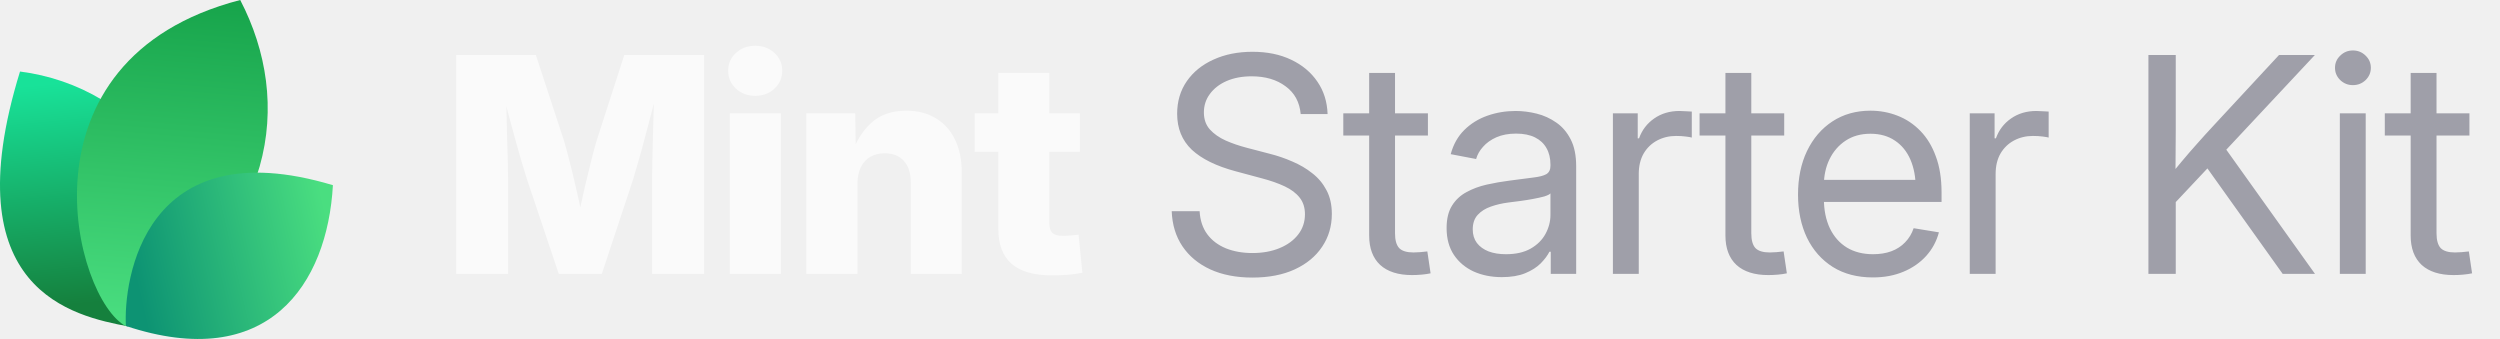
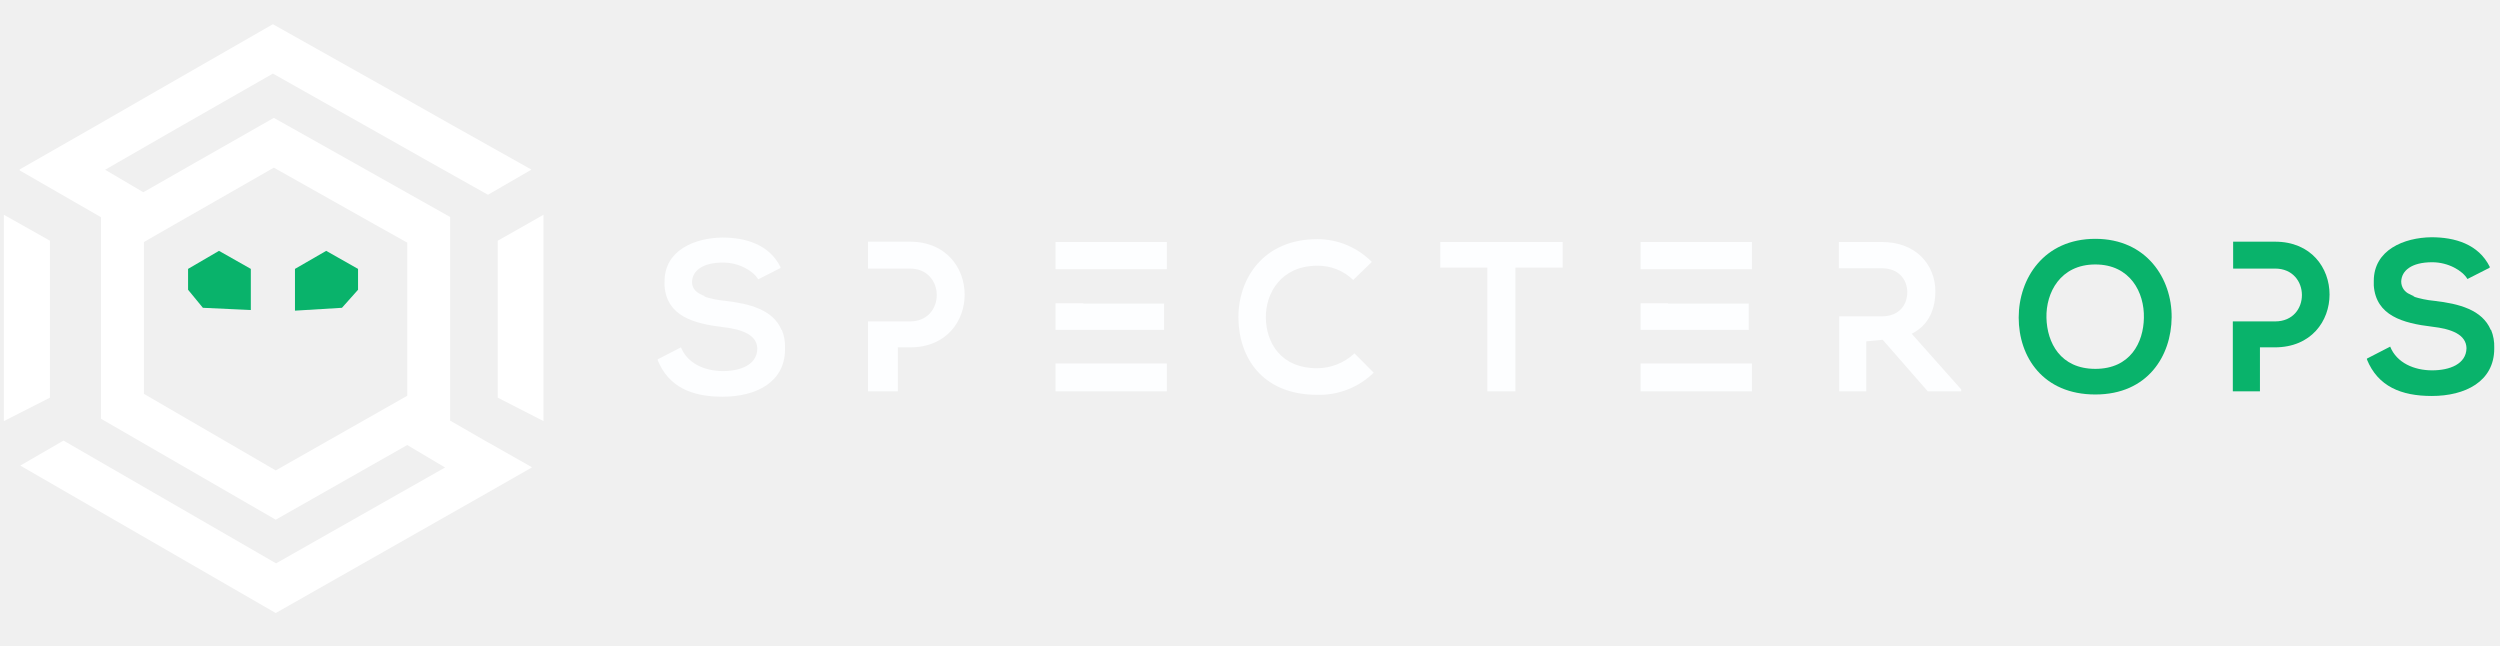
- <svg xmlns="http://www.w3.org/2000/svg" width="177" height="24" viewBox="0 0 177 24" fill="none">
-   <path d="M9.061 23.108C5.268 22.377 -3.391 20.627 1.417 5.064C9.634 6.099 16.973 14.064 9.061 23.108Z" fill="url(#paint0_linear_17557_2145)" />
-   <path d="M8.919 23.094C5.276 21.222 0.784 4.209 17.007 0C20.757 7.193 19.621 16.545 8.919 23.094Z" fill="url(#paint1_linear_17557_2145)" />
-   <path d="M8.914 23.079C8.735 19.882 10.159 9.085 23.57 13.111C23.181 20.123 18.984 26.418 8.914 23.079Z" fill="url(#paint2_linear_17557_2145)" />
-   <path d="M32.301 19.392V3.894H37.938L39.925 9.948C40.036 10.315 40.164 10.787 40.31 11.362C40.462 11.938 40.611 12.552 40.757 13.204C40.91 13.855 41.048 14.483 41.173 15.086C41.305 15.682 41.412 16.192 41.495 16.615H40.695C40.771 16.192 40.871 15.682 40.996 15.086C41.128 14.49 41.267 13.866 41.412 13.214C41.565 12.562 41.714 11.948 41.86 11.373C42.005 10.79 42.133 10.315 42.244 9.948L44.2 3.894H49.848V19.392H46.166V12.704C46.166 12.357 46.173 11.917 46.187 11.383C46.2 10.849 46.214 10.27 46.228 9.646C46.249 9.022 46.266 8.391 46.28 7.753C46.301 7.115 46.311 6.519 46.311 5.964H46.623C46.485 6.561 46.332 7.181 46.166 7.826C45.999 8.471 45.833 9.102 45.666 9.719C45.507 10.336 45.351 10.901 45.198 11.414C45.053 11.928 44.928 12.357 44.824 12.704L42.608 19.392H39.561L37.314 12.704C37.203 12.357 37.072 11.928 36.919 11.414C36.773 10.901 36.614 10.34 36.441 9.729C36.274 9.112 36.104 8.481 35.931 7.836C35.764 7.192 35.608 6.567 35.463 5.964H35.827C35.834 6.512 35.844 7.105 35.858 7.743C35.872 8.374 35.886 9.005 35.9 9.636C35.92 10.26 35.938 10.839 35.952 11.373C35.965 11.907 35.972 12.351 35.972 12.704V19.392H32.301ZM51.668 19.392V8.024H55.288V19.392H51.668ZM53.468 6.786C52.927 6.786 52.473 6.616 52.105 6.276C51.738 5.93 51.554 5.507 51.554 5.007C51.554 4.508 51.738 4.088 52.105 3.749C52.473 3.409 52.927 3.239 53.468 3.239C54.009 3.239 54.463 3.409 54.83 3.749C55.198 4.082 55.382 4.501 55.382 5.007C55.382 5.507 55.198 5.93 54.83 6.276C54.463 6.616 54.009 6.786 53.468 6.786ZM60.708 13.027V19.392H57.088V8.024H60.551L60.593 10.967H60.281C60.593 10.024 61.061 9.268 61.685 8.7C62.309 8.124 63.138 7.836 64.171 7.836C64.975 7.836 65.672 8.017 66.262 8.377C66.851 8.731 67.302 9.234 67.614 9.885C67.933 10.537 68.092 11.307 68.092 12.194V19.392H64.483V12.912C64.483 12.26 64.32 11.754 63.994 11.394C63.675 11.033 63.221 10.853 62.632 10.853C62.25 10.853 61.914 10.936 61.623 11.102C61.332 11.269 61.106 11.515 60.947 11.841C60.787 12.16 60.708 12.555 60.708 13.027ZM76.456 8.024V10.749H69.008V8.024H76.456ZM70.683 5.163H74.292V15.783C74.292 16.102 74.361 16.334 74.5 16.48C74.646 16.625 74.899 16.698 75.259 16.698C75.405 16.698 75.596 16.688 75.831 16.667C76.074 16.646 76.251 16.629 76.362 16.615L76.632 19.309C76.313 19.378 75.963 19.427 75.582 19.455C75.207 19.482 74.836 19.496 74.469 19.496C73.2 19.496 72.25 19.222 71.619 18.674C70.995 18.127 70.683 17.308 70.683 16.22V5.163Z" fill="#FAFAFA" />
-   <path d="M88.667 19.652C87.523 19.652 86.528 19.458 85.682 19.07C84.843 18.681 84.188 18.137 83.716 17.437C83.245 16.736 82.992 15.908 82.957 14.951H84.933C84.968 15.596 85.148 16.14 85.474 16.584C85.8 17.021 86.24 17.354 86.795 17.582C87.35 17.804 87.974 17.915 88.667 17.915C89.388 17.915 90.026 17.801 90.581 17.572C91.143 17.343 91.583 17.024 91.902 16.615C92.228 16.199 92.391 15.717 92.391 15.169C92.391 14.698 92.266 14.306 92.017 13.994C91.767 13.675 91.413 13.408 90.956 13.193C90.498 12.978 89.954 12.787 89.323 12.621L87.502 12.132C86.123 11.765 85.082 11.255 84.382 10.603C83.689 9.944 83.342 9.095 83.342 8.055C83.342 7.174 83.571 6.404 84.028 5.746C84.486 5.087 85.117 4.577 85.921 4.217C86.726 3.849 87.645 3.666 88.678 3.666C89.718 3.666 90.63 3.853 91.413 4.227C92.204 4.602 92.824 5.122 93.275 5.787C93.726 6.446 93.965 7.209 93.993 8.076H92.089C92.013 7.23 91.656 6.574 91.018 6.11C90.387 5.638 89.586 5.403 88.615 5.403C87.95 5.403 87.36 5.513 86.847 5.735C86.341 5.957 85.946 6.262 85.661 6.651C85.377 7.032 85.235 7.469 85.235 7.961C85.235 8.447 85.377 8.849 85.661 9.168C85.946 9.48 86.317 9.74 86.774 9.948C87.232 10.149 87.724 10.319 88.251 10.457L89.884 10.884C90.439 11.023 90.977 11.206 91.496 11.435C92.023 11.657 92.495 11.934 92.911 12.267C93.334 12.593 93.67 12.995 93.92 13.474C94.17 13.945 94.294 14.504 94.294 15.149C94.294 16.015 94.066 16.788 93.608 17.468C93.157 18.148 92.512 18.681 91.673 19.07C90.834 19.458 89.832 19.652 88.667 19.652ZM101.097 8.024V9.594H95.106V8.024H101.097ZM96.937 5.163H98.767V16.521C98.767 17 98.865 17.347 99.059 17.562C99.26 17.77 99.6 17.874 100.078 17.874C100.21 17.874 100.366 17.867 100.546 17.853C100.733 17.832 100.903 17.815 101.056 17.801L101.285 19.351C101.097 19.392 100.886 19.423 100.65 19.444C100.414 19.465 100.189 19.475 99.974 19.475C98.996 19.475 98.244 19.236 97.717 18.758C97.197 18.272 96.937 17.579 96.937 16.677V5.163ZM106.33 19.621C105.595 19.621 104.932 19.489 104.343 19.226C103.754 18.955 103.285 18.564 102.939 18.05C102.592 17.53 102.419 16.896 102.419 16.147C102.419 15.495 102.547 14.965 102.804 14.556C103.06 14.146 103.403 13.828 103.833 13.599C104.263 13.363 104.742 13.186 105.269 13.068C105.796 12.95 106.333 12.857 106.881 12.787C107.574 12.69 108.132 12.617 108.555 12.569C108.978 12.52 109.287 12.441 109.481 12.33C109.675 12.212 109.772 12.014 109.772 11.737V11.654C109.772 11.203 109.679 10.815 109.492 10.489C109.311 10.163 109.041 9.91 108.68 9.729C108.32 9.549 107.872 9.459 107.338 9.459C106.805 9.459 106.34 9.546 105.945 9.719C105.556 9.892 105.241 10.118 104.998 10.395C104.755 10.665 104.593 10.953 104.509 11.258L102.71 10.915C102.897 10.222 103.22 9.65 103.677 9.199C104.135 8.748 104.679 8.412 105.31 8.19C105.941 7.968 106.607 7.857 107.307 7.857C107.8 7.857 108.295 7.92 108.795 8.044C109.301 8.169 109.765 8.381 110.188 8.679C110.611 8.97 110.951 9.369 111.208 9.875C111.464 10.374 111.593 11.005 111.593 11.768V19.392H109.793V17.822H109.7C109.568 18.085 109.363 18.359 109.086 18.643C108.809 18.921 108.444 19.153 107.994 19.34C107.543 19.527 106.988 19.621 106.33 19.621ZM106.621 17.998C107.321 17.998 107.904 17.867 108.368 17.603C108.84 17.333 109.19 16.986 109.419 16.563C109.654 16.133 109.772 15.682 109.772 15.211V13.692C109.703 13.769 109.554 13.841 109.325 13.911C109.096 13.973 108.829 14.032 108.524 14.088C108.226 14.143 107.921 14.192 107.609 14.233C107.304 14.275 107.033 14.309 106.798 14.337C106.354 14.393 105.938 14.49 105.549 14.628C105.168 14.76 104.86 14.954 104.624 15.211C104.388 15.467 104.27 15.811 104.27 16.241C104.27 16.615 104.367 16.934 104.561 17.198C104.762 17.461 105.04 17.662 105.393 17.801C105.747 17.933 106.156 17.998 106.621 17.998ZM114.193 19.392V8.024H115.951V9.792H116.045C116.253 9.209 116.61 8.741 117.116 8.388C117.622 8.034 118.219 7.857 118.905 7.857C119.058 7.857 119.217 7.864 119.384 7.878C119.55 7.885 119.682 7.892 119.779 7.899V9.74C119.716 9.719 119.578 9.695 119.363 9.667C119.155 9.639 118.922 9.625 118.666 9.625C118.174 9.625 117.726 9.733 117.324 9.948C116.922 10.163 116.603 10.471 116.367 10.874C116.138 11.276 116.024 11.758 116.024 12.319V19.392H114.193ZM126.322 8.024V9.594H120.33V8.024H126.322ZM122.161 5.163H123.992V16.521C123.992 17 124.089 17.347 124.283 17.562C124.484 17.77 124.824 17.874 125.302 17.874C125.434 17.874 125.59 17.867 125.77 17.853C125.958 17.832 126.127 17.815 126.28 17.801L126.509 19.351C126.322 19.392 126.11 19.423 125.874 19.444C125.639 19.465 125.413 19.475 125.198 19.475C124.221 19.475 123.468 19.236 122.941 18.758C122.421 18.272 122.161 17.579 122.161 16.677V5.163ZM132.604 19.642C131.502 19.642 130.555 19.396 129.765 18.903C128.974 18.404 128.364 17.714 127.934 16.834C127.511 15.946 127.3 14.927 127.3 13.775C127.3 12.611 127.511 11.584 127.934 10.697C128.364 9.802 128.964 9.102 129.734 8.596C130.51 8.089 131.408 7.836 132.428 7.836C133.1 7.836 133.738 7.954 134.341 8.19C134.952 8.426 135.489 8.783 135.954 9.261C136.425 9.74 136.793 10.343 137.056 11.071C137.327 11.792 137.462 12.645 137.462 13.63V14.296H128.433V12.735H136.463L135.631 13.297C135.631 12.541 135.506 11.876 135.257 11.3C135.007 10.725 134.643 10.277 134.165 9.958C133.686 9.632 133.107 9.469 132.428 9.469C131.748 9.469 131.162 9.632 130.67 9.958C130.177 10.284 129.796 10.725 129.526 11.279C129.262 11.827 129.13 12.441 129.13 13.12V14.046C129.13 14.864 129.273 15.572 129.557 16.168C129.841 16.757 130.243 17.211 130.763 17.53C131.283 17.842 131.901 17.998 132.615 17.998C133.093 17.998 133.523 17.929 133.905 17.79C134.293 17.645 134.619 17.433 134.882 17.156C135.153 16.879 135.354 16.546 135.486 16.157L137.275 16.449C137.108 17.08 136.81 17.634 136.38 18.113C135.95 18.591 135.413 18.966 134.768 19.236C134.123 19.507 133.402 19.642 132.604 19.642ZM139.459 19.392V8.024H141.217V9.792H141.311C141.519 9.209 141.876 8.741 142.382 8.388C142.888 8.034 143.485 7.857 144.171 7.857C144.324 7.857 144.483 7.864 144.649 7.878C144.816 7.885 144.948 7.892 145.045 7.899V9.74C144.982 9.719 144.844 9.695 144.629 9.667C144.421 9.639 144.188 9.625 143.932 9.625C143.439 9.625 142.992 9.733 142.59 9.948C142.188 10.163 141.869 10.471 141.633 10.874C141.404 11.276 141.29 11.758 141.29 12.319V19.392H139.459ZM153.429 14.961V12.715C153.783 12.257 154.136 11.82 154.49 11.404C154.844 10.981 155.204 10.565 155.572 10.156C155.939 9.74 156.314 9.327 156.695 8.918L161.355 3.894H163.893L157.277 10.967H157.184L153.429 14.961ZM152.108 19.392V3.894H154.043V9.241L154.022 12.559L154.043 13.505V19.392H152.108ZM161.615 19.392L155.967 11.477L157.173 9.969L163.903 19.392H161.615ZM165.661 19.392V8.024H167.492V19.392H165.661ZM166.587 6.027C166.24 6.027 165.942 5.909 165.692 5.673C165.443 5.43 165.318 5.139 165.318 4.799C165.318 4.459 165.443 4.172 165.692 3.936C165.942 3.693 166.24 3.572 166.587 3.572C166.934 3.572 167.232 3.693 167.482 3.936C167.731 4.172 167.856 4.459 167.856 4.799C167.856 5.139 167.731 5.43 167.482 5.673C167.232 5.909 166.934 6.027 166.587 6.027ZM174.836 8.024V9.594H168.844V8.024H174.836ZM170.675 5.163H172.506V16.521C172.506 17 172.603 17.347 172.797 17.562C172.998 17.77 173.338 17.874 173.816 17.874C173.948 17.874 174.104 17.867 174.284 17.853C174.472 17.832 174.641 17.815 174.794 17.801L175.023 19.351C174.836 19.392 174.624 19.423 174.388 19.444C174.153 19.465 173.927 19.475 173.712 19.475C172.735 19.475 171.982 19.236 171.455 18.758C170.935 18.272 170.675 17.579 170.675 16.677V5.163Z" fill="#9F9FA9" />
-   <defs>
-     <linearGradient id="paint0_linear_17557_2145" x1="3.776" y1="5.916" x2="5.232" y2="21.559" gradientUnits="userSpaceOnUse">
-       <stop stop-color="#18E299" />
-       <stop offset="1" stop-color="#15803D" />
-     </linearGradient>
-     <linearGradient id="paint1_linear_17557_2145" x1="12.171" y1="-0.718" x2="10.19" y2="22.983" gradientUnits="userSpaceOnUse">
-       <stop stop-color="#16A34A" />
-       <stop offset="1" stop-color="#4ADE80" />
-     </linearGradient>
-     <linearGradient id="paint2_linear_17557_2145" x1="23.133" y1="15.353" x2="9.338" y2="18.52" gradientUnits="userSpaceOnUse">
-       <stop stop-color="#4ADE80" />
-       <stop offset="1" stop-color="#0D9373" />
-     </linearGradient>
-   </defs>
+ <svg xmlns="http://www.w3.org/2000/svg" width="240" height="62" viewBox="0 0 259 62" fill="none">
+   <path d="M81.329 33.564C81.35 32.936 81.239 32.311 81.003 31.729H80.97C80.088 29.631 77.67 29.008 75.122 28.713C74.367 28.643 73.622 28.489 72.9 28.254H73.096C72.247 27.959 71.692 27.533 71.692 26.746C71.724 25.632 72.737 24.747 74.893 24.747C76.559 24.747 78.03 25.599 78.552 26.484L80.872 25.304C80.872 25.271 80.839 25.271 80.839 25.239H80.872C79.696 22.846 77.213 22.157 74.828 22.157C71.986 22.19 68.849 23.469 68.849 26.681V27.172C69.078 30.286 71.855 31.073 74.893 31.434C76.919 31.663 78.454 32.253 78.454 33.695C78.422 35.334 76.723 35.99 74.893 35.99C73.064 35.99 71.234 35.236 70.548 33.532L68.13 34.777C68.13 34.81 68.163 34.81 68.163 34.843H68.13C69.274 37.661 71.692 38.645 74.861 38.645C78.291 38.645 81.329 37.17 81.329 33.728V33.564Z" fill="#FDFEFF" />
+   <path d="M112.236 35.203H109.351V38.088H120.884V35.203H112.236Z" fill="#FDFEFF" />
+   <path d="M115.013 31.719H120.6V28.998H112.236V28.966H109.351V31.719H115.013Z" fill="#FDFEFF" />
+   <path d="M109.351 25.435H120.884V22.616H109.351V25.435Z" fill="#FDFEFF" />
+   <path d="M94.267 22.584H89.922V25.37H94.267C97.959 25.37 97.991 30.844 94.267 30.844H89.922V38.088H93.016V33.532H94.29C101.837 33.532 101.814 22.584 94.267 22.584Z" fill="#FDFEFF" />
+   <path d="M136.468 35.695C132.645 35.695 131.175 33.007 131.142 30.451C131.11 27.894 132.743 25.075 136.468 25.075C137.155 25.063 137.837 25.187 138.476 25.44C139.115 25.694 139.698 26.07 140.192 26.55L142.12 24.682C141.38 23.932 140.5 23.338 139.53 22.933C138.559 22.528 137.519 22.32 136.468 22.322C130.881 22.322 128.267 26.419 128.3 30.483C128.333 34.548 130.75 38.448 136.468 38.448C137.546 38.478 138.619 38.29 139.624 37.896C140.628 37.502 141.544 36.91 142.316 36.154L140.323 34.154C139.277 35.136 137.9 35.686 136.468 35.695Z" fill="#FDFEFF" />
+   <path d="M149.186 25.271H154.087V38.088H156.995V25.271H161.895V22.616H149.209V25.271H149.186Z" fill="#FDFEFF" />
+   <path d="M172.84 35.203H169.965V38.088H181.498V35.203H172.84Z" fill="#FDFEFF" />
+   <path d="M175.78 31.719H181.171V28.998H172.807V28.966H169.965V31.719H175.78Z" fill="#FDFEFF" />
+   <path d="M169.965 25.435H181.498V22.616H169.965V25.435Z" fill="#FDFEFF" />
+   <path d="M217.076 22.289C211.751 22.289 209.137 26.386 209.137 30.45C209.137 34.515 211.653 38.415 217.076 38.415C222.499 38.415 224.95 34.416 224.982 30.418C225.015 26.419 222.391 22.289 217.076 22.289ZM217.076 35.76C213.449 35.76 212.077 33.04 212.012 30.483C211.947 27.861 213.449 24.944 217.076 24.944C220.702 24.944 222.173 27.861 222.107 30.483C222.065 33.03 220.702 35.76 217.076 35.76Z" fill="#09B36B" />
+   <path d="M235.698 22.584H231.353V25.37H235.698C239.39 25.37 239.423 30.844 235.698 30.844H231.32V38.088H234.13V33.532H235.665C243.245 33.532 243.212 22.584 235.698 22.584Z" fill="#09B36B" />
+   <path d="M258.404 33.564C258.425 32.936 258.314 32.311 258.078 31.729H258.045C257.163 29.631 254.745 29.008 252.197 28.713C251.442 28.643 250.697 28.489 249.975 28.254H250.171C249.989 28.198 249.814 28.121 249.649 28.025C249.388 27.919 249.165 27.738 249.007 27.505C248.85 27.271 248.766 26.996 248.766 26.714C248.799 25.599 249.812 24.714 251.968 24.714C253.634 24.714 255.105 25.567 255.627 26.451L257.947 25.271C257.947 25.239 257.914 25.239 257.914 25.206H257.947C256.771 22.813 254.288 22.125 251.903 22.125C249.06 22.157 245.924 23.436 245.924 26.648V27.13C246.153 30.244 248.93 31.031 251.968 31.391C253.994 31.621 255.497 32.211 255.529 33.62C255.497 35.259 253.798 35.914 251.968 35.914C250.139 35.914 248.309 35.161 247.623 33.456L245.205 34.702C245.205 34.734 245.238 34.734 245.238 34.767H245.205C246.349 37.586 248.766 38.569 251.935 38.569C255.366 38.569 258.404 37.094 258.404 33.653V33.554V33.564Z" fill="#09B36B" />
+   <path d="M200.502 27.73C200.502 25.042 198.575 22.616 194.948 22.616H190.505V25.337H194.948C196.778 25.337 197.594 26.583 197.594 27.828C197.594 29.074 196.81 30.319 194.948 30.319H190.538V38.088H193.347V32.909L195.046 32.745L199.718 38.088H203.181V37.891L198.052 32.122C199.891 31.204 200.502 29.467 200.502 27.73Z" fill="#FDFEFF" />
+   <path d="M19.484 25.403V27.566L21.02 29.434L25.985 29.664V25.403L22.686 23.534L19.484 25.403Z" fill="#09B36B" />
+   <path d="M30.559 25.403V29.73L35.427 29.434L37.093 27.566V25.403L33.794 23.534L30.559 25.403Z" fill="#09B36B" />
+   <path d="M50.586 43.398L46.601 41.103L46.633 41.071V20.027L40.981 16.848L36.734 14.455L28.37 9.758L20.137 14.445L15.89 16.871L14.845 17.461L10.892 15.133L12.198 14.379L18.406 10.807L28.272 5.169L38.335 10.839L44.542 14.347L50.554 17.723L55.03 15.133V15.101L46.731 10.446L40.524 6.939L28.272 0.055L16.217 6.972L10.009 10.544L2.038 15.101V15.199L10.467 20.05V40.93L28.566 51.386L42.19 43.65L46.111 45.977L28.599 55.909L6.579 43.191L2.103 45.781L28.566 61.055L50.554 48.567L55.095 45.977V45.945L50.586 43.388V43.398ZM14.91 38.35V22.617L18.112 20.781L22.359 18.355L28.37 14.914L34.545 18.388L38.792 20.781L42.19 22.682V38.547L28.566 46.282L14.91 38.35Z" fill="white" />
+   <path d="M51.566 22.485V38.743L56.304 41.169V19.798L51.566 22.485Z" fill="white" />
+   <path d="M5.174 22.485L0.404 19.798V41.169L5.174 38.743V22.485Z" fill="white" />
</svg>
